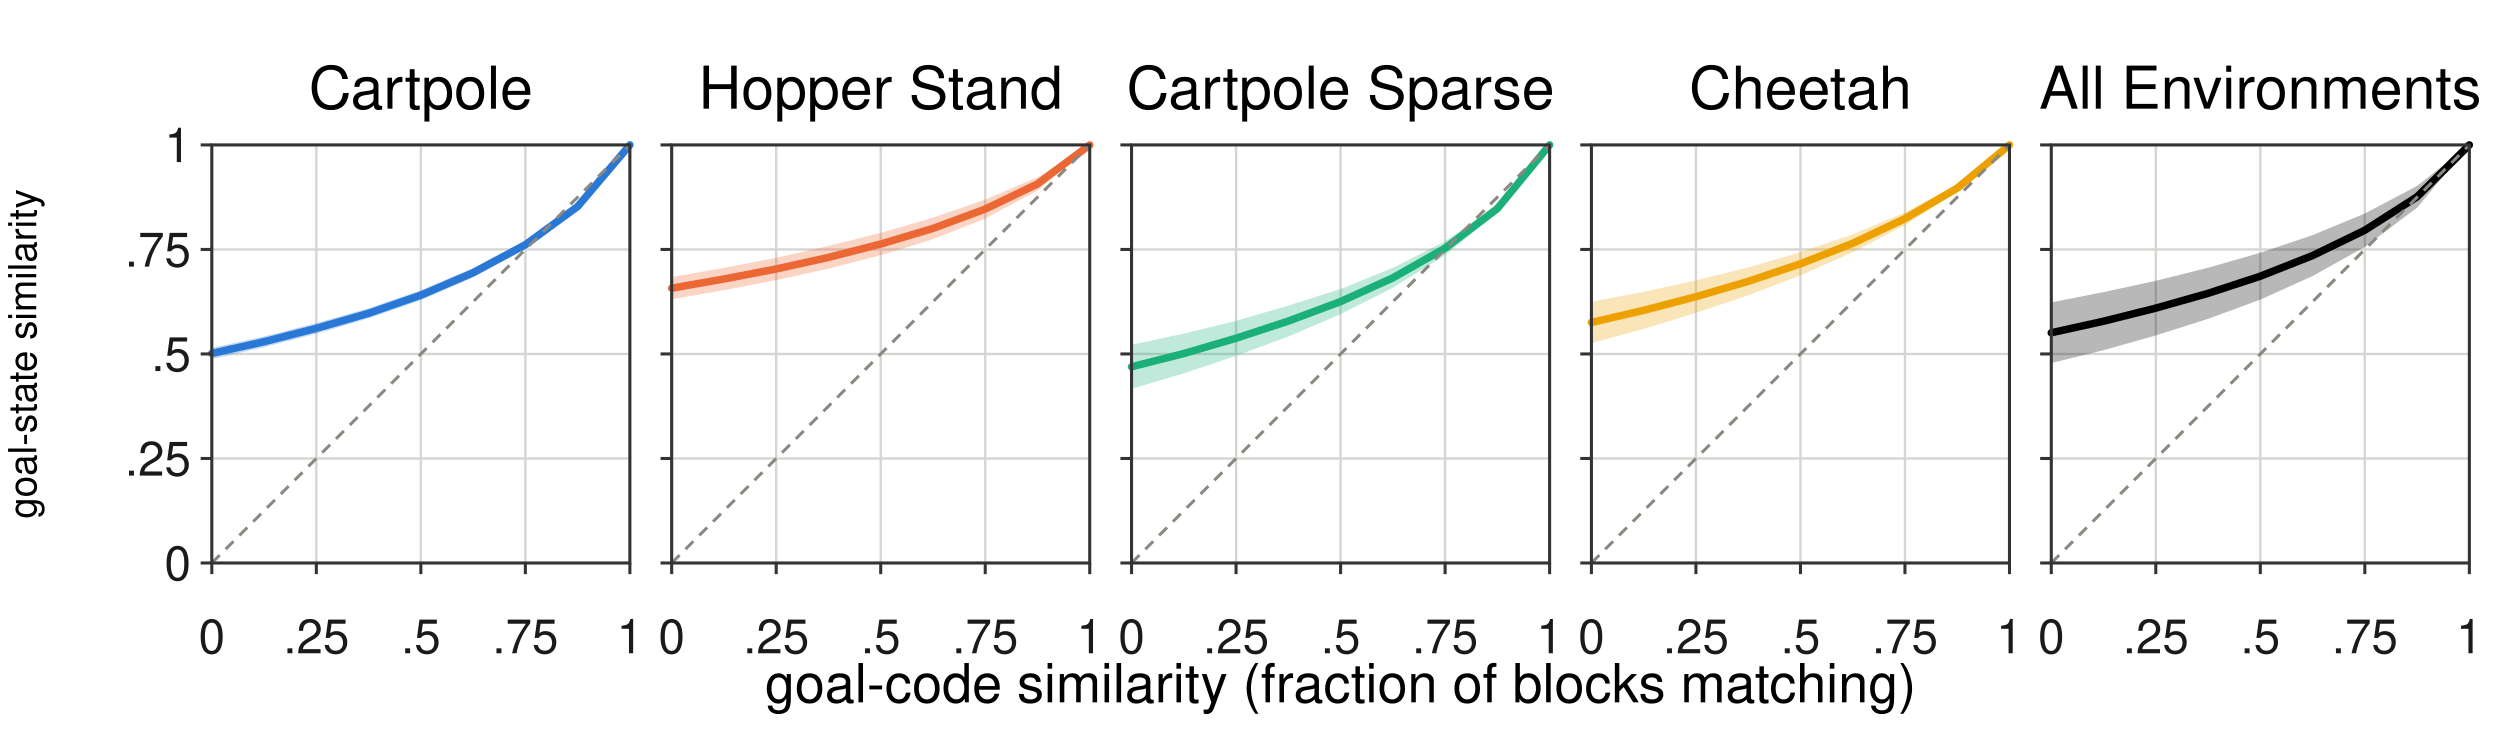
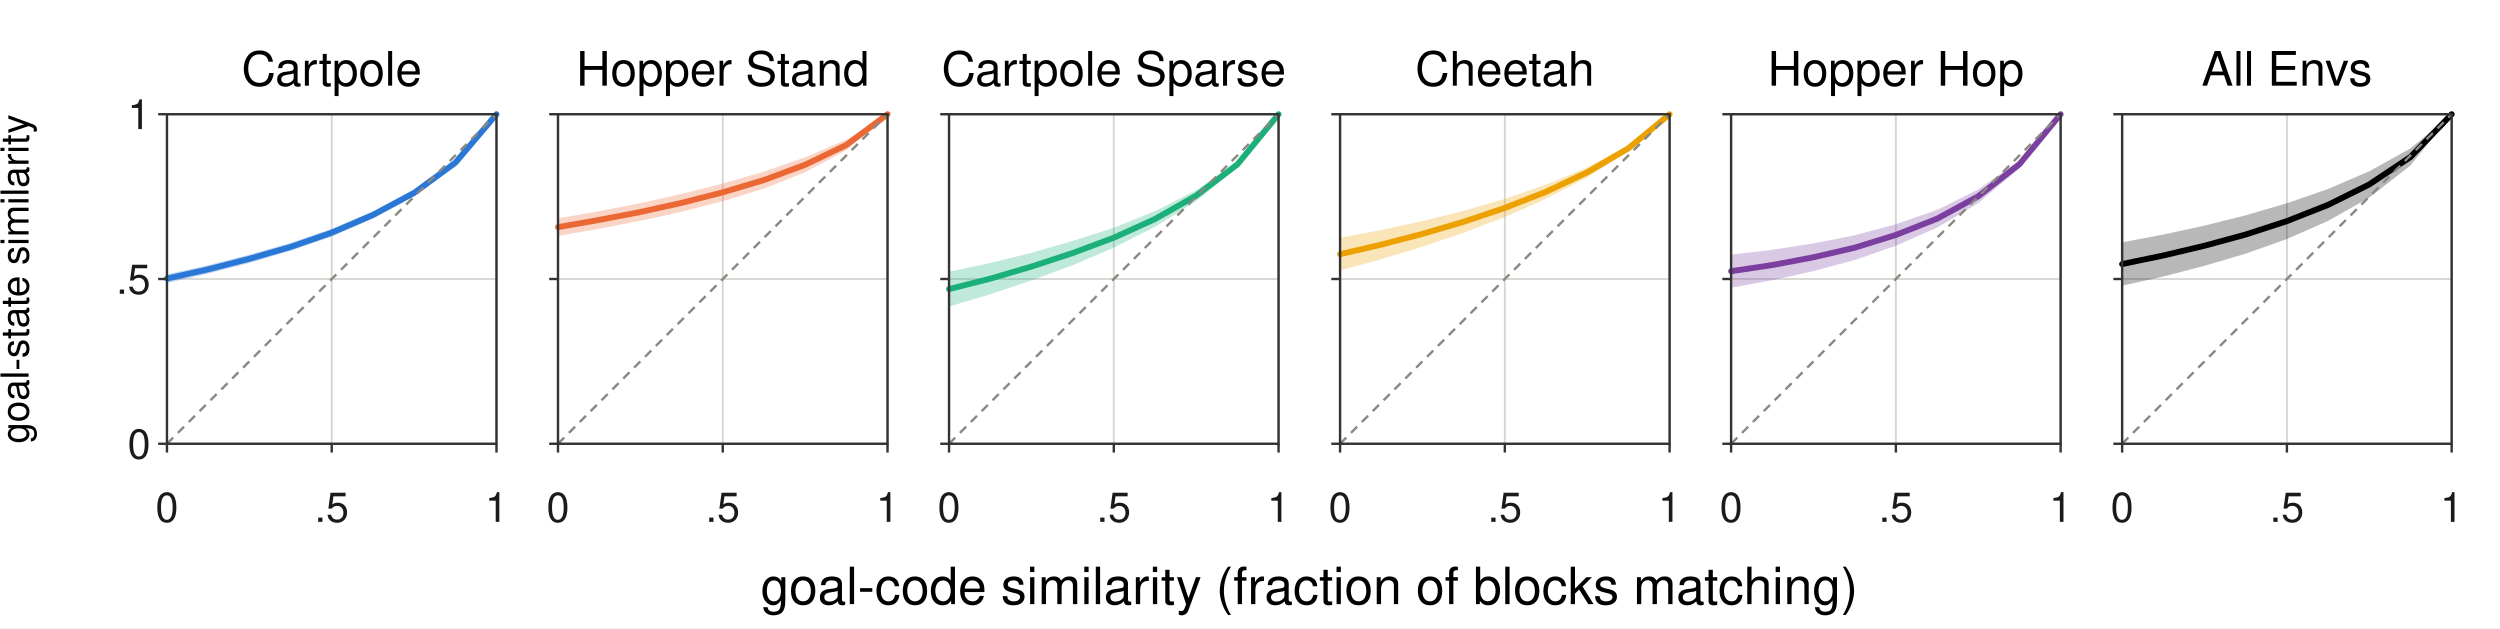
- <svg xmlns="http://www.w3.org/2000/svg" width="1794" height="526" viewBox="0 0 1794 526" font-family="Helvetica,Arial,sans-serif">
-   <rect width="1794" height="526" fill="white" />
+ <svg xmlns="http://www.w3.org/2000/svg" width="2276" height="572" viewBox="0 0 2276 572" font-family="Helvetica,Arial,sans-serif">
+   <rect width="2276" height="572" fill="white" />
  <line x1="152" y1="404.0" x2="452" y2="404.0" stroke="#d5d5d2" stroke-width="1.7" />
-   <line x1="152" y1="329.0" x2="452" y2="329.0" stroke="#d5d5d2" stroke-width="1.7" />
  <line x1="152" y1="254.0" x2="452" y2="254.0" stroke="#d5d5d2" stroke-width="1.7" />
-   <line x1="152" y1="179.0" x2="452" y2="179.0" stroke="#d5d5d2" stroke-width="1.7" />
  <line x1="152" y1="104.0" x2="452" y2="104.0" stroke="#d5d5d2" stroke-width="1.7" />
  <line x1="152.0" y1="104" x2="152.0" y2="404" stroke="#d5d5d2" stroke-width="1.7" />
-   <line x1="227.0" y1="104" x2="227.0" y2="404" stroke="#d5d5d2" stroke-width="1.7" />
  <line x1="302.0" y1="104" x2="302.0" y2="404" stroke="#d5d5d2" stroke-width="1.7" />
-   <line x1="377.0" y1="104" x2="377.0" y2="404" stroke="#d5d5d2" stroke-width="1.7" />
  <line x1="452.0" y1="104" x2="452.0" y2="404" stroke="#d5d5d2" stroke-width="1.7" />
  <polygon points="452.0,104.0 414.5,145.5 377.0,172.7 339.5,192.4 302.0,208.3 264.5,221.2 227.0,231.8 189.5,241.4 152.0,249.6 152.0,257.7 189.5,249.1 227.0,239.5 264.5,228.4 302.0,215.4 339.5,199.0 377.0,178.6 414.5,150.8 452.0,104.0" fill="#2a78d6" fill-opacity="0.28" />
  <polyline points="452.0,104.0 414.5,148.2 377.0,175.6 339.5,195.7 302.0,211.8 264.5,224.8 227.0,235.6 189.5,245.2 152.0,253.6" fill="none" stroke="#2a78d6" stroke-width="5.4" stroke-linejoin="round" stroke-linecap="round" />
  <line x1="152.0" y1="404.0" x2="452.0" y2="104.0" stroke="#8a8880" stroke-width="2.2" stroke-dasharray="8,6" />
  <rect x="152" y="104" width="300" height="300" fill="none" stroke="#333333" stroke-width="2.2" />
  <line x1="144" y1="404.0" x2="152" y2="404.0" stroke="#333333" stroke-width="2.2" />
-   <text x="137" y="416.3" font-size="34.1" fill="#1a1a1a" text-anchor="end">0</text>
-   <line x1="144" y1="329.0" x2="152" y2="329.0" stroke="#333333" stroke-width="2.2" />
-   <text x="137" y="341.3" font-size="34.1" fill="#1a1a1a" text-anchor="end">.25</text>
+   <text x="137" y="417.5" font-size="37.4" fill="#1a1a1a" text-anchor="end">0</text>
  <line x1="144" y1="254.0" x2="152" y2="254.0" stroke="#333333" stroke-width="2.2" />
-   <text x="137" y="266.3" font-size="34.1" fill="#1a1a1a" text-anchor="end">.5</text>
-   <line x1="144" y1="179.0" x2="152" y2="179.0" stroke="#333333" stroke-width="2.2" />
-   <text x="137" y="191.3" font-size="34.1" fill="#1a1a1a" text-anchor="end">.75</text>
+   <text x="137" y="267.5" font-size="37.4" fill="#1a1a1a" text-anchor="end">.5</text>
  <line x1="144" y1="104.0" x2="152" y2="104.0" stroke="#333333" stroke-width="2.2" />
-   <text x="137" y="116.3" font-size="34.1" fill="#1a1a1a" text-anchor="end">1</text>
+   <text x="137" y="117.5" font-size="37.4" fill="#1a1a1a" text-anchor="end">1</text>
  <line x1="152.0" y1="404" x2="152.0" y2="412" stroke="#333333" stroke-width="2.2" />
-   <text x="152.0" y="468.8" font-size="34.1" fill="#1a1a1a" text-anchor="middle">0</text>
-   <line x1="227.0" y1="404" x2="227.0" y2="412" stroke="#333333" stroke-width="2.2" />
-   <text x="227.0" y="468.8" font-size="34.1" fill="#1a1a1a" text-anchor="middle">.25</text>
+   <text x="152.0" y="475.1" font-size="37.4" fill="#1a1a1a" text-anchor="middle">0</text>
  <line x1="302.0" y1="404" x2="302.0" y2="412" stroke="#333333" stroke-width="2.2" />
-   <text x="302.0" y="468.8" font-size="34.1" fill="#1a1a1a" text-anchor="middle">.5</text>
-   <line x1="377.0" y1="404" x2="377.0" y2="412" stroke="#333333" stroke-width="2.2" />
-   <text x="377.0" y="468.8" font-size="34.1" fill="#1a1a1a" text-anchor="middle">.75</text>
+   <text x="302.0" y="475.1" font-size="37.4" fill="#1a1a1a" text-anchor="middle">.5</text>
  <line x1="452.0" y1="404" x2="452.0" y2="412" stroke="#333333" stroke-width="2.2" />
-   <text x="452.0" y="468.8" font-size="34.1" fill="#1a1a1a" text-anchor="middle">1</text>
-   <text x="302.0" y="78.0" font-size="42.4" fill="#000000" text-anchor="middle">Cartpole</text>
-   <line x1="482" y1="404.0" x2="782" y2="404.0" stroke="#d5d5d2" stroke-width="1.7" />
-   <line x1="482" y1="329.0" x2="782" y2="329.0" stroke="#d5d5d2" stroke-width="1.7" />
-   <line x1="482" y1="254.0" x2="782" y2="254.0" stroke="#d5d5d2" stroke-width="1.7" />
-   <line x1="482" y1="179.0" x2="782" y2="179.0" stroke="#d5d5d2" stroke-width="1.7" />
-   <line x1="482" y1="104.0" x2="782" y2="104.0" stroke="#d5d5d2" stroke-width="1.7" />
-   <line x1="482.0" y1="104" x2="482.0" y2="404" stroke="#d5d5d2" stroke-width="1.7" />
-   <line x1="557.0" y1="104" x2="557.0" y2="404" stroke="#d5d5d2" stroke-width="1.7" />
-   <line x1="632.0" y1="104" x2="632.0" y2="404" stroke="#d5d5d2" stroke-width="1.7" />
-   <line x1="707.0" y1="104" x2="707.0" y2="404" stroke="#d5d5d2" stroke-width="1.7" />
-   <line x1="782.0" y1="104" x2="782.0" y2="404" stroke="#d5d5d2" stroke-width="1.7" />
-   <polygon points="782.0,104.0 744.5,127.2 707.0,143.2 669.5,156.2 632.0,167.1 594.5,176.5 557.0,185.0 519.5,192.2 482.0,198.8 482.0,214.8 519.5,208.2 557.0,201.0 594.5,192.8 632.0,183.1 669.5,171.7 707.0,156.8 744.5,136.8 782.0,104.0" fill="#eb6834" fill-opacity="0.28" />
-   <polyline points="782.0,104.0 744.5,132.0 707.0,150.0 669.5,163.9 632.0,175.1 594.5,184.7 557.0,193.0 519.5,200.2 482.0,206.8" fill="none" stroke="#eb6834" stroke-width="5.4" stroke-linejoin="round" stroke-linecap="round" />
-   <line x1="482.0" y1="404.0" x2="782.0" y2="104.0" stroke="#8a8880" stroke-width="2.2" stroke-dasharray="8,6" />
-   <rect x="482" y="104" width="300" height="300" fill="none" stroke="#333333" stroke-width="2.2" />
-   <line x1="474" y1="404.0" x2="482" y2="404.0" stroke="#333333" stroke-width="2.2" />
-   <line x1="474" y1="329.0" x2="482" y2="329.0" stroke="#333333" stroke-width="2.2" />
-   <line x1="474" y1="254.0" x2="482" y2="254.0" stroke="#333333" stroke-width="2.2" />
-   <line x1="474" y1="179.0" x2="482" y2="179.0" stroke="#333333" stroke-width="2.2" />
-   <line x1="474" y1="104.0" x2="482" y2="104.0" stroke="#333333" stroke-width="2.2" />
-   <line x1="482.0" y1="404" x2="482.0" y2="412" stroke="#333333" stroke-width="2.2" />
-   <text x="482.0" y="468.8" font-size="34.1" fill="#1a1a1a" text-anchor="middle">0</text>
-   <line x1="557.0" y1="404" x2="557.0" y2="412" stroke="#333333" stroke-width="2.2" />
-   <text x="557.0" y="468.8" font-size="34.1" fill="#1a1a1a" text-anchor="middle">.25</text>
-   <line x1="632.0" y1="404" x2="632.0" y2="412" stroke="#333333" stroke-width="2.2" />
-   <text x="632.0" y="468.8" font-size="34.1" fill="#1a1a1a" text-anchor="middle">.5</text>
-   <line x1="707.0" y1="404" x2="707.0" y2="412" stroke="#333333" stroke-width="2.2" />
-   <text x="707.0" y="468.8" font-size="34.1" fill="#1a1a1a" text-anchor="middle">.75</text>
-   <line x1="782.0" y1="404" x2="782.0" y2="412" stroke="#333333" stroke-width="2.2" />
-   <text x="782.0" y="468.8" font-size="34.1" fill="#1a1a1a" text-anchor="middle">1</text>
-   <text x="632.0" y="78.0" font-size="42.4" fill="#000000" text-anchor="middle">Hopper Stand</text>
-   <line x1="812" y1="404.0" x2="1112" y2="404.0" stroke="#d5d5d2" stroke-width="1.7" />
-   <line x1="812" y1="329.0" x2="1112" y2="329.0" stroke="#d5d5d2" stroke-width="1.7" />
-   <line x1="812" y1="254.0" x2="1112" y2="254.0" stroke="#d5d5d2" stroke-width="1.7" />
-   <line x1="812" y1="179.0" x2="1112" y2="179.0" stroke="#d5d5d2" stroke-width="1.7" />
-   <line x1="812" y1="104.0" x2="1112" y2="104.0" stroke="#d5d5d2" stroke-width="1.7" />
-   <line x1="812.0" y1="104" x2="812.0" y2="404" stroke="#d5d5d2" stroke-width="1.7" />
-   <line x1="887.0" y1="104" x2="887.0" y2="404" stroke="#d5d5d2" stroke-width="1.7" />
-   <line x1="962.0" y1="104" x2="962.0" y2="404" stroke="#d5d5d2" stroke-width="1.7" />
-   <line x1="1037.0" y1="104" x2="1037.0" y2="404" stroke="#d5d5d2" stroke-width="1.7" />
-   <line x1="1112.0" y1="104" x2="1112.0" y2="404" stroke="#d5d5d2" stroke-width="1.7" />
-   <polygon points="1112.0,104.0 1074.5,146.9 1037.0,173.2 999.5,192.2 962.0,207.4 924.5,219.3 887.0,230.2 849.5,239.4 812.0,247.4 812.0,279.0 849.5,267.9 887.0,255.3 924.5,241.5 962.0,225.4 999.5,206.5 1037.0,183.1 1074.5,152.5 1112.0,104.0" fill="#1baf7a" fill-opacity="0.28" />
-   <polyline points="1112.0,104.0 1074.5,149.7 1037.0,178.1 999.5,199.4 962.0,216.4 924.5,230.4 887.0,242.7 849.5,253.7 812.0,263.2" fill="none" stroke="#1baf7a" stroke-width="5.4" stroke-linejoin="round" stroke-linecap="round" />
-   <line x1="812.0" y1="404.0" x2="1112.0" y2="104.0" stroke="#8a8880" stroke-width="2.2" stroke-dasharray="8,6" />
-   <rect x="812" y="104" width="300" height="300" fill="none" stroke="#333333" stroke-width="2.2" />
-   <line x1="804" y1="404.0" x2="812" y2="404.0" stroke="#333333" stroke-width="2.2" />
-   <line x1="804" y1="329.0" x2="812" y2="329.0" stroke="#333333" stroke-width="2.2" />
-   <line x1="804" y1="254.0" x2="812" y2="254.0" stroke="#333333" stroke-width="2.2" />
-   <line x1="804" y1="179.0" x2="812" y2="179.0" stroke="#333333" stroke-width="2.2" />
-   <line x1="804" y1="104.0" x2="812" y2="104.0" stroke="#333333" stroke-width="2.2" />
-   <line x1="812.0" y1="404" x2="812.0" y2="412" stroke="#333333" stroke-width="2.2" />
-   <text x="812.0" y="468.8" font-size="34.1" fill="#1a1a1a" text-anchor="middle">0</text>
-   <line x1="887.0" y1="404" x2="887.0" y2="412" stroke="#333333" stroke-width="2.2" />
-   <text x="887.0" y="468.8" font-size="34.1" fill="#1a1a1a" text-anchor="middle">.25</text>
-   <line x1="962.0" y1="404" x2="962.0" y2="412" stroke="#333333" stroke-width="2.2" />
-   <text x="962.0" y="468.8" font-size="34.1" fill="#1a1a1a" text-anchor="middle">.5</text>
-   <line x1="1037.0" y1="404" x2="1037.0" y2="412" stroke="#333333" stroke-width="2.2" />
-   <text x="1037.0" y="468.8" font-size="34.1" fill="#1a1a1a" text-anchor="middle">.75</text>
-   <line x1="1112.0" y1="404" x2="1112.0" y2="412" stroke="#333333" stroke-width="2.2" />
-   <text x="1112.0" y="468.8" font-size="34.1" fill="#1a1a1a" text-anchor="middle">1</text>
-   <text x="962.0" y="78.0" font-size="42.4" fill="#000000" text-anchor="middle">Cartpole Sparse</text>
-   <line x1="1142" y1="404.0" x2="1442" y2="404.0" stroke="#d5d5d2" stroke-width="1.7" />
-   <line x1="1142" y1="329.0" x2="1442" y2="329.0" stroke="#d5d5d2" stroke-width="1.7" />
-   <line x1="1142" y1="254.0" x2="1442" y2="254.0" stroke="#d5d5d2" stroke-width="1.7" />
-   <line x1="1142" y1="179.0" x2="1442" y2="179.0" stroke="#d5d5d2" stroke-width="1.7" />
-   <line x1="1142" y1="104.0" x2="1442" y2="104.0" stroke="#d5d5d2" stroke-width="1.7" />
-   <line x1="1142.0" y1="104" x2="1142.0" y2="404" stroke="#d5d5d2" stroke-width="1.7" />
-   <line x1="1217.0" y1="104" x2="1217.0" y2="404" stroke="#d5d5d2" stroke-width="1.7" />
-   <line x1="1292.0" y1="104" x2="1292.0" y2="404" stroke="#d5d5d2" stroke-width="1.7" />
-   <line x1="1367.0" y1="104" x2="1367.0" y2="404" stroke="#d5d5d2" stroke-width="1.7" />
-   <line x1="1442.0" y1="104" x2="1442.0" y2="404" stroke="#d5d5d2" stroke-width="1.7" />
-   <polygon points="1442.0,104.0 1404.5,132.5 1367.0,152.4 1329.5,168.1 1292.0,181.0 1254.5,191.9 1217.0,201.2 1179.5,209.4 1142.0,216.5 1142.0,246.2 1179.5,236.0 1217.0,224.5 1254.5,211.9 1292.0,197.6 1329.5,181.0 1367.0,161.5 1404.5,137.6 1442.0,104.0" fill="#eda100" fill-opacity="0.28" />
-   <polyline points="1442.0,104.0 1404.5,135.0 1367.0,156.9 1329.5,174.6 1292.0,189.3 1254.5,201.9 1217.0,212.9 1179.5,222.7 1142.0,231.4" fill="none" stroke="#eda100" stroke-width="5.4" stroke-linejoin="round" stroke-linecap="round" />
-   <line x1="1142.0" y1="404.0" x2="1442.0" y2="104.0" stroke="#8a8880" stroke-width="2.2" stroke-dasharray="8,6" />
-   <rect x="1142" y="104" width="300" height="300" fill="none" stroke="#333333" stroke-width="2.2" />
-   <line x1="1134" y1="404.0" x2="1142" y2="404.0" stroke="#333333" stroke-width="2.2" />
-   <line x1="1134" y1="329.0" x2="1142" y2="329.0" stroke="#333333" stroke-width="2.2" />
-   <line x1="1134" y1="254.0" x2="1142" y2="254.0" stroke="#333333" stroke-width="2.2" />
-   <line x1="1134" y1="179.0" x2="1142" y2="179.0" stroke="#333333" stroke-width="2.2" />
-   <line x1="1134" y1="104.0" x2="1142" y2="104.0" stroke="#333333" stroke-width="2.2" />
-   <line x1="1142.0" y1="404" x2="1142.0" y2="412" stroke="#333333" stroke-width="2.2" />
-   <text x="1142.0" y="468.8" font-size="34.1" fill="#1a1a1a" text-anchor="middle">0</text>
-   <line x1="1217.0" y1="404" x2="1217.0" y2="412" stroke="#333333" stroke-width="2.2" />
-   <text x="1217.0" y="468.8" font-size="34.1" fill="#1a1a1a" text-anchor="middle">.25</text>
-   <line x1="1292.0" y1="404" x2="1292.0" y2="412" stroke="#333333" stroke-width="2.2" />
-   <text x="1292.0" y="468.8" font-size="34.1" fill="#1a1a1a" text-anchor="middle">.5</text>
-   <line x1="1367.0" y1="404" x2="1367.0" y2="412" stroke="#333333" stroke-width="2.2" />
-   <text x="1367.0" y="468.8" font-size="34.1" fill="#1a1a1a" text-anchor="middle">.75</text>
-   <line x1="1442.0" y1="404" x2="1442.0" y2="412" stroke="#333333" stroke-width="2.2" />
-   <text x="1442.0" y="468.8" font-size="34.1" fill="#1a1a1a" text-anchor="middle">1</text>
-   <text x="1292.0" y="78.0" font-size="42.4" fill="#000000" text-anchor="middle">Cheetah</text>
-   <line x1="1472" y1="404.0" x2="1772" y2="404.0" stroke="#d5d5d2" stroke-width="1.7" />
-   <line x1="1472" y1="329.0" x2="1772" y2="329.0" stroke="#d5d5d2" stroke-width="1.7" />
-   <line x1="1472" y1="254.0" x2="1772" y2="254.0" stroke="#d5d5d2" stroke-width="1.7" />
-   <line x1="1472" y1="179.0" x2="1772" y2="179.0" stroke="#d5d5d2" stroke-width="1.7" />
-   <line x1="1472" y1="104.0" x2="1772" y2="104.0" stroke="#d5d5d2" stroke-width="1.7" />
-   <line x1="1472.0" y1="104" x2="1472.0" y2="404" stroke="#d5d5d2" stroke-width="1.7" />
-   <line x1="1547.0" y1="104" x2="1547.0" y2="404" stroke="#d5d5d2" stroke-width="1.7" />
-   <line x1="1622.0" y1="104" x2="1622.0" y2="404" stroke="#d5d5d2" stroke-width="1.7" />
-   <line x1="1697.0" y1="104" x2="1697.0" y2="404" stroke="#d5d5d2" stroke-width="1.7" />
-   <line x1="1772.0" y1="104" x2="1772.0" y2="404" stroke="#d5d5d2" stroke-width="1.7" />
-   <polygon points="1772.0,104.0 1734.5,133.4 1697.0,153.2 1659.5,168.7 1622.0,181.4 1584.5,192.1 1547.0,201.5 1509.5,209.6 1472.0,217.0 1472.0,260.5 1509.5,251.3 1547.0,240.7 1584.5,228.8 1622.0,215.0 1659.5,198.1 1697.0,177.2 1734.5,149.0 1772.0,104.0" fill="#000000" fill-opacity="0.28" />
-   <polyline points="1772.0,104.0 1734.5,141.2 1697.0,165.2 1659.5,183.4 1622.0,198.2 1584.5,210.5 1547.0,221.1 1509.5,230.5 1472.0,238.8" fill="none" stroke="#000000" stroke-width="5.4" stroke-linejoin="round" stroke-linecap="round" />
-   <line x1="1472.0" y1="404.0" x2="1772.0" y2="104.0" stroke="#8a8880" stroke-width="2.2" stroke-dasharray="8,6" />
-   <rect x="1472" y="104" width="300" height="300" fill="none" stroke="#333333" stroke-width="2.2" />
-   <line x1="1464" y1="404.0" x2="1472" y2="404.0" stroke="#333333" stroke-width="2.2" />
-   <line x1="1464" y1="329.0" x2="1472" y2="329.0" stroke="#333333" stroke-width="2.2" />
-   <line x1="1464" y1="254.0" x2="1472" y2="254.0" stroke="#333333" stroke-width="2.2" />
-   <line x1="1464" y1="179.0" x2="1472" y2="179.0" stroke="#333333" stroke-width="2.2" />
-   <line x1="1464" y1="104.0" x2="1472" y2="104.0" stroke="#333333" stroke-width="2.2" />
-   <line x1="1472.0" y1="404" x2="1472.0" y2="412" stroke="#333333" stroke-width="2.2" />
-   <text x="1472.0" y="468.8" font-size="34.1" fill="#1a1a1a" text-anchor="middle">0</text>
-   <line x1="1547.0" y1="404" x2="1547.0" y2="412" stroke="#333333" stroke-width="2.2" />
-   <text x="1547.0" y="468.8" font-size="34.1" fill="#1a1a1a" text-anchor="middle">.25</text>
-   <line x1="1622.0" y1="404" x2="1622.0" y2="412" stroke="#333333" stroke-width="2.2" />
-   <text x="1622.0" y="468.8" font-size="34.1" fill="#1a1a1a" text-anchor="middle">.5</text>
-   <line x1="1697.0" y1="404" x2="1697.0" y2="412" stroke="#333333" stroke-width="2.2" />
-   <text x="1697.0" y="468.8" font-size="34.1" fill="#1a1a1a" text-anchor="middle">.75</text>
-   <line x1="1772.0" y1="404" x2="1772.0" y2="412" stroke="#333333" stroke-width="2.2" />
-   <text x="1772.0" y="468.8" font-size="34.1" fill="#1a1a1a" text-anchor="middle">1</text>
-   <text x="1622.0" y="78.0" font-size="42.4" fill="#000000" text-anchor="middle">All Environments</text>
-   <text x="962.0" y="504.0" font-size="38.7" fill="#000000" text-anchor="middle">goal-code similarity (fraction of blocks matching)</text>
-   <text x="26.0" y="254.0" font-size="27.7" fill="#000000" text-anchor="middle" transform="rotate(-90 26.0 254.0)">goal-state similarity</text>
+   <text x="452.0" y="475.1" font-size="37.4" fill="#1a1a1a" text-anchor="middle">1</text>
+   <text x="302.0" y="78.0" font-size="43.3" fill="#000000" text-anchor="middle">Cartpole</text>
+   <line x1="508" y1="404.0" x2="808" y2="404.0" stroke="#d5d5d2" stroke-width="1.7" />
+   <line x1="508" y1="254.0" x2="808" y2="254.0" stroke="#d5d5d2" stroke-width="1.7" />
+   <line x1="508" y1="104.0" x2="808" y2="104.0" stroke="#d5d5d2" stroke-width="1.7" />
+   <line x1="508.0" y1="104" x2="508.0" y2="404" stroke="#d5d5d2" stroke-width="1.7" />
+   <line x1="658.0" y1="104" x2="658.0" y2="404" stroke="#d5d5d2" stroke-width="1.7" />
+   <line x1="808.0" y1="104" x2="808.0" y2="404" stroke="#d5d5d2" stroke-width="1.7" />
+   <polygon points="808.0,104.0 770.5,127.2 733.0,143.2 695.5,156.2 658.0,167.1 620.5,176.5 583.0,185.0 545.5,192.2 508.0,198.8 508.0,214.8 545.5,208.2 583.0,201.0 620.5,192.8 658.0,183.1 695.5,171.7 733.0,156.8 770.5,136.8 808.0,104.0" fill="#eb6834" fill-opacity="0.28" />
+   <polyline points="808.0,104.0 770.5,132.0 733.0,150.0 695.5,163.9 658.0,175.1 620.5,184.7 583.0,193.0 545.5,200.2 508.0,206.8" fill="none" stroke="#eb6834" stroke-width="5.4" stroke-linejoin="round" stroke-linecap="round" />
+   <line x1="508.0" y1="404.0" x2="808.0" y2="104.0" stroke="#8a8880" stroke-width="2.2" stroke-dasharray="8,6" />
+   <rect x="508" y="104" width="300" height="300" fill="none" stroke="#333333" stroke-width="2.2" />
+   <line x1="500" y1="404.0" x2="508" y2="404.0" stroke="#333333" stroke-width="2.2" />
+   <line x1="500" y1="254.0" x2="508" y2="254.0" stroke="#333333" stroke-width="2.2" />
+   <line x1="500" y1="104.0" x2="508" y2="104.0" stroke="#333333" stroke-width="2.2" />
+   <line x1="508.0" y1="404" x2="508.0" y2="412" stroke="#333333" stroke-width="2.2" />
+   <text x="508.0" y="475.1" font-size="37.4" fill="#1a1a1a" text-anchor="middle">0</text>
+   <line x1="658.0" y1="404" x2="658.0" y2="412" stroke="#333333" stroke-width="2.2" />
+   <text x="658.0" y="475.1" font-size="37.4" fill="#1a1a1a" text-anchor="middle">.5</text>
+   <line x1="808.0" y1="404" x2="808.0" y2="412" stroke="#333333" stroke-width="2.2" />
+   <text x="808.0" y="475.1" font-size="37.4" fill="#1a1a1a" text-anchor="middle">1</text>
+   <text x="658.0" y="78.0" font-size="43.3" fill="#000000" text-anchor="middle">Hopper Stand</text>
+   <line x1="864" y1="404.0" x2="1164" y2="404.0" stroke="#d5d5d2" stroke-width="1.7" />
+   <line x1="864" y1="254.0" x2="1164" y2="254.0" stroke="#d5d5d2" stroke-width="1.7" />
+   <line x1="864" y1="104.0" x2="1164" y2="104.0" stroke="#d5d5d2" stroke-width="1.7" />
+   <line x1="864.0" y1="104" x2="864.0" y2="404" stroke="#d5d5d2" stroke-width="1.7" />
+   <line x1="1014.0" y1="104" x2="1014.0" y2="404" stroke="#d5d5d2" stroke-width="1.7" />
+   <line x1="1164.0" y1="104" x2="1164.0" y2="404" stroke="#d5d5d2" stroke-width="1.7" />
+   <polygon points="1164.0,104.0 1126.5,146.9 1089.0,173.2 1051.5,192.2 1014.0,207.4 976.5,219.3 939.0,230.2 901.5,239.4 864.0,247.4 864.0,279.0 901.5,267.9 939.0,255.3 976.5,241.5 1014.0,225.4 1051.5,206.5 1089.0,183.1 1126.5,152.5 1164.0,104.0" fill="#1baf7a" fill-opacity="0.28" />
+   <polyline points="1164.0,104.0 1126.5,149.7 1089.0,178.1 1051.5,199.4 1014.0,216.4 976.5,230.4 939.0,242.7 901.5,253.7 864.0,263.2" fill="none" stroke="#1baf7a" stroke-width="5.4" stroke-linejoin="round" stroke-linecap="round" />
+   <line x1="864.0" y1="404.0" x2="1164.0" y2="104.0" stroke="#8a8880" stroke-width="2.2" stroke-dasharray="8,6" />
+   <rect x="864" y="104" width="300" height="300" fill="none" stroke="#333333" stroke-width="2.2" />
+   <line x1="856" y1="404.0" x2="864" y2="404.0" stroke="#333333" stroke-width="2.2" />
+   <line x1="856" y1="254.0" x2="864" y2="254.0" stroke="#333333" stroke-width="2.2" />
+   <line x1="856" y1="104.0" x2="864" y2="104.0" stroke="#333333" stroke-width="2.2" />
+   <line x1="864.0" y1="404" x2="864.0" y2="412" stroke="#333333" stroke-width="2.2" />
+   <text x="864.0" y="475.1" font-size="37.4" fill="#1a1a1a" text-anchor="middle">0</text>
+   <line x1="1014.0" y1="404" x2="1014.0" y2="412" stroke="#333333" stroke-width="2.2" />
+   <text x="1014.0" y="475.1" font-size="37.4" fill="#1a1a1a" text-anchor="middle">.5</text>
+   <line x1="1164.0" y1="404" x2="1164.0" y2="412" stroke="#333333" stroke-width="2.2" />
+   <text x="1164.0" y="475.1" font-size="37.4" fill="#1a1a1a" text-anchor="middle">1</text>
+   <text x="1014.0" y="78.0" font-size="43.3" fill="#000000" text-anchor="middle">Cartpole Sparse</text>
+   <line x1="1220" y1="404.0" x2="1520" y2="404.0" stroke="#d5d5d2" stroke-width="1.7" />
+   <line x1="1220" y1="254.0" x2="1520" y2="254.0" stroke="#d5d5d2" stroke-width="1.7" />
+   <line x1="1220" y1="104.0" x2="1520" y2="104.0" stroke="#d5d5d2" stroke-width="1.7" />
+   <line x1="1220.0" y1="104" x2="1220.0" y2="404" stroke="#d5d5d2" stroke-width="1.7" />
+   <line x1="1370.0" y1="104" x2="1370.0" y2="404" stroke="#d5d5d2" stroke-width="1.7" />
+   <line x1="1520.0" y1="104" x2="1520.0" y2="404" stroke="#d5d5d2" stroke-width="1.7" />
+   <polygon points="1520.0,104.0 1482.5,132.5 1445.0,152.4 1407.5,168.1 1370.0,181.0 1332.5,191.9 1295.0,201.2 1257.5,209.4 1220.0,216.5 1220.0,246.2 1257.5,236.0 1295.0,224.5 1332.5,211.9 1370.0,197.6 1407.5,181.0 1445.0,161.5 1482.5,137.6 1520.0,104.0" fill="#eda100" fill-opacity="0.28" />
+   <polyline points="1520.0,104.0 1482.5,135.0 1445.0,156.9 1407.5,174.6 1370.0,189.3 1332.5,201.9 1295.0,212.9 1257.5,222.7 1220.0,231.4" fill="none" stroke="#eda100" stroke-width="5.4" stroke-linejoin="round" stroke-linecap="round" />
+   <line x1="1220.0" y1="404.0" x2="1520.0" y2="104.0" stroke="#8a8880" stroke-width="2.2" stroke-dasharray="8,6" />
+   <rect x="1220" y="104" width="300" height="300" fill="none" stroke="#333333" stroke-width="2.2" />
+   <line x1="1212" y1="404.0" x2="1220" y2="404.0" stroke="#333333" stroke-width="2.2" />
+   <line x1="1212" y1="254.0" x2="1220" y2="254.0" stroke="#333333" stroke-width="2.2" />
+   <line x1="1212" y1="104.0" x2="1220" y2="104.0" stroke="#333333" stroke-width="2.2" />
+   <line x1="1220.0" y1="404" x2="1220.0" y2="412" stroke="#333333" stroke-width="2.2" />
+   <text x="1220.0" y="475.1" font-size="37.4" fill="#1a1a1a" text-anchor="middle">0</text>
+   <line x1="1370.0" y1="404" x2="1370.0" y2="412" stroke="#333333" stroke-width="2.2" />
+   <text x="1370.0" y="475.1" font-size="37.4" fill="#1a1a1a" text-anchor="middle">.5</text>
+   <line x1="1520.0" y1="404" x2="1520.0" y2="412" stroke="#333333" stroke-width="2.2" />
+   <text x="1520.0" y="475.1" font-size="37.4" fill="#1a1a1a" text-anchor="middle">1</text>
+   <text x="1370.0" y="78.0" font-size="43.3" fill="#000000" text-anchor="middle">Cheetah</text>
+   <line x1="1576" y1="404.0" x2="1876" y2="404.0" stroke="#d5d5d2" stroke-width="1.7" />
+   <line x1="1576" y1="254.0" x2="1876" y2="254.0" stroke="#d5d5d2" stroke-width="1.7" />
+   <line x1="1576" y1="104.0" x2="1876" y2="104.0" stroke="#d5d5d2" stroke-width="1.7" />
+   <line x1="1576.0" y1="104" x2="1576.0" y2="404" stroke="#d5d5d2" stroke-width="1.7" />
+   <line x1="1726.0" y1="104" x2="1726.0" y2="404" stroke="#d5d5d2" stroke-width="1.7" />
+   <line x1="1876.0" y1="104" x2="1876.0" y2="404" stroke="#d5d5d2" stroke-width="1.7" />
+   <polygon points="1876.0,104.0 1838.5,145.9 1801.0,172.5 1763.5,191.1 1726.0,204.1 1688.5,214.2 1651.0,221.6 1613.5,227.4 1576.0,231.8 1576.0,262.0 1613.5,255.1 1651.0,246.8 1688.5,236.7 1726.0,223.7 1763.5,207.2 1801.0,184.9 1838.5,153.1 1876.0,104.0" fill="#7b3fa0" fill-opacity="0.28" />
+   <polyline points="1876.0,104.0 1838.5,149.5 1801.0,178.7 1763.5,199.1 1726.0,213.9 1688.5,225.5 1651.0,234.2 1613.5,241.3 1576.0,246.9" fill="none" stroke="#7b3fa0" stroke-width="5.4" stroke-linejoin="round" stroke-linecap="round" />
+   <line x1="1576.0" y1="404.0" x2="1876.0" y2="104.0" stroke="#8a8880" stroke-width="2.2" stroke-dasharray="8,6" />
+   <rect x="1576" y="104" width="300" height="300" fill="none" stroke="#333333" stroke-width="2.2" />
+   <line x1="1568" y1="404.0" x2="1576" y2="404.0" stroke="#333333" stroke-width="2.2" />
+   <line x1="1568" y1="254.0" x2="1576" y2="254.0" stroke="#333333" stroke-width="2.2" />
+   <line x1="1568" y1="104.0" x2="1576" y2="104.0" stroke="#333333" stroke-width="2.2" />
+   <line x1="1576.0" y1="404" x2="1576.0" y2="412" stroke="#333333" stroke-width="2.2" />
+   <text x="1576.0" y="475.1" font-size="37.4" fill="#1a1a1a" text-anchor="middle">0</text>
+   <line x1="1726.0" y1="404" x2="1726.0" y2="412" stroke="#333333" stroke-width="2.2" />
+   <text x="1726.0" y="475.1" font-size="37.4" fill="#1a1a1a" text-anchor="middle">.5</text>
+   <line x1="1876.0" y1="404" x2="1876.0" y2="412" stroke="#333333" stroke-width="2.2" />
+   <text x="1876.0" y="475.1" font-size="37.4" fill="#1a1a1a" text-anchor="middle">1</text>
+   <text x="1726.0" y="78.0" font-size="43.3" fill="#000000" text-anchor="middle">Hopper Hop</text>
+   <line x1="1932" y1="404.0" x2="2232" y2="404.0" stroke="#d5d5d2" stroke-width="1.7" />
+   <line x1="1932" y1="254.0" x2="2232" y2="254.0" stroke="#d5d5d2" stroke-width="1.7" />
+   <line x1="1932" y1="104.0" x2="2232" y2="104.0" stroke="#d5d5d2" stroke-width="1.7" />
+   <line x1="1932.0" y1="104" x2="1932.0" y2="404" stroke="#d5d5d2" stroke-width="1.7" />
+   <line x1="2082.0" y1="104" x2="2082.0" y2="404" stroke="#d5d5d2" stroke-width="1.7" />
+   <line x1="2232.0" y1="104" x2="2232.0" y2="404" stroke="#d5d5d2" stroke-width="1.7" />
+   <polygon points="2232.0,104.0 2194.5,135.1 2157.0,155.9 2119.5,172.0 2082.0,185.0 2044.5,196.0 2007.0,205.4 1969.5,213.5 1932.0,220.6 1932.0,260.1 1969.5,251.7 2007.0,242.0 2044.5,230.9 2082.0,217.6 2119.5,201.1 2157.0,179.9 2194.5,150.6 2232.0,104.0" fill="#000000" fill-opacity="0.28" />
+   <polyline points="2232.0,104.0 2194.5,142.9 2157.0,167.9 2119.5,186.5 2082.0,201.3 2044.5,213.5 2007.0,223.7 1969.5,232.6 1932.0,240.4" fill="none" stroke="#000000" stroke-width="5.4" stroke-linejoin="round" stroke-linecap="round" />
+   <line x1="1932.0" y1="404.0" x2="2232.0" y2="104.0" stroke="#8a8880" stroke-width="2.2" stroke-dasharray="8,6" />
+   <rect x="1932" y="104" width="300" height="300" fill="none" stroke="#333333" stroke-width="2.2" />
+   <line x1="1924" y1="404.0" x2="1932" y2="404.0" stroke="#333333" stroke-width="2.2" />
+   <line x1="1924" y1="254.0" x2="1932" y2="254.0" stroke="#333333" stroke-width="2.2" />
+   <line x1="1924" y1="104.0" x2="1932" y2="104.0" stroke="#333333" stroke-width="2.2" />
+   <line x1="1932.0" y1="404" x2="1932.0" y2="412" stroke="#333333" stroke-width="2.2" />
+   <text x="1932.0" y="475.1" font-size="37.4" fill="#1a1a1a" text-anchor="middle">0</text>
+   <line x1="2082.0" y1="404" x2="2082.0" y2="412" stroke="#333333" stroke-width="2.2" />
+   <text x="2082.0" y="475.1" font-size="37.4" fill="#1a1a1a" text-anchor="middle">.5</text>
+   <line x1="2232.0" y1="404" x2="2232.0" y2="412" stroke="#333333" stroke-width="2.2" />
+   <text x="2232.0" y="475.1" font-size="37.4" fill="#1a1a1a" text-anchor="middle">1</text>
+   <text x="2082.0" y="78.0" font-size="43.3" fill="#000000" text-anchor="middle">All Envs</text>
+   <text x="1192.0" y="550.0" font-size="46.8" fill="#000000" text-anchor="middle">goal-code similarity (fraction of blocks matching)</text>
+   <text x="26.0" y="254.0" font-size="35.1" fill="#000000" text-anchor="middle" transform="rotate(-90 26.0 254.0)">goal-state similarity</text>
</svg>
